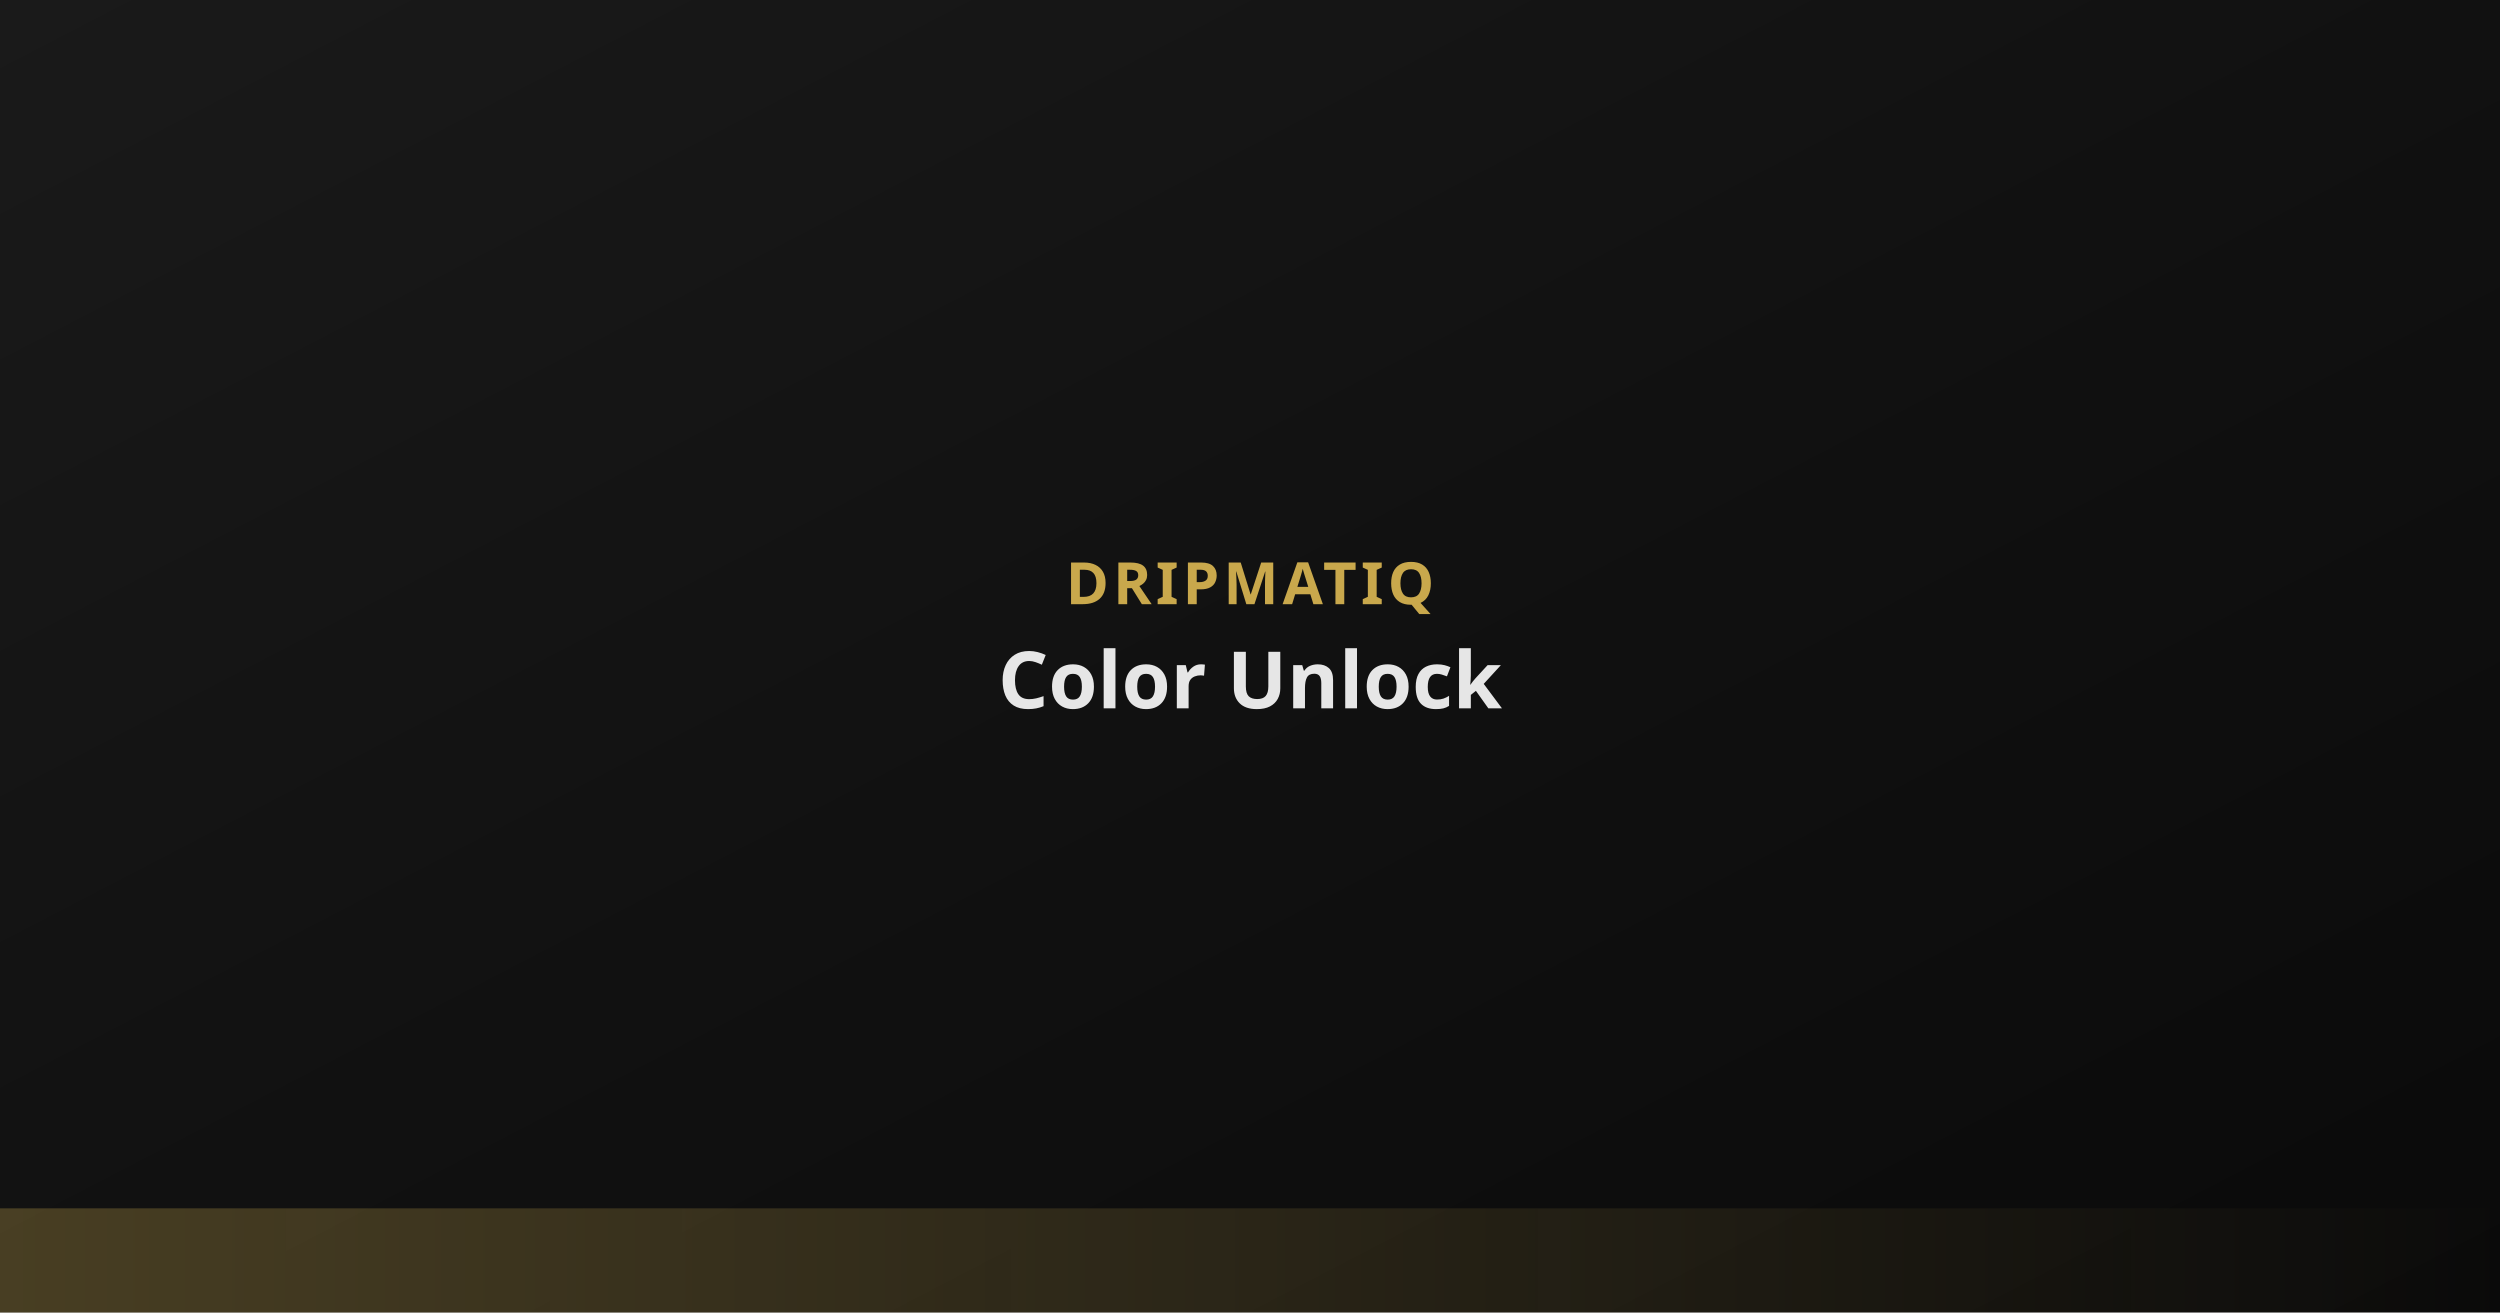
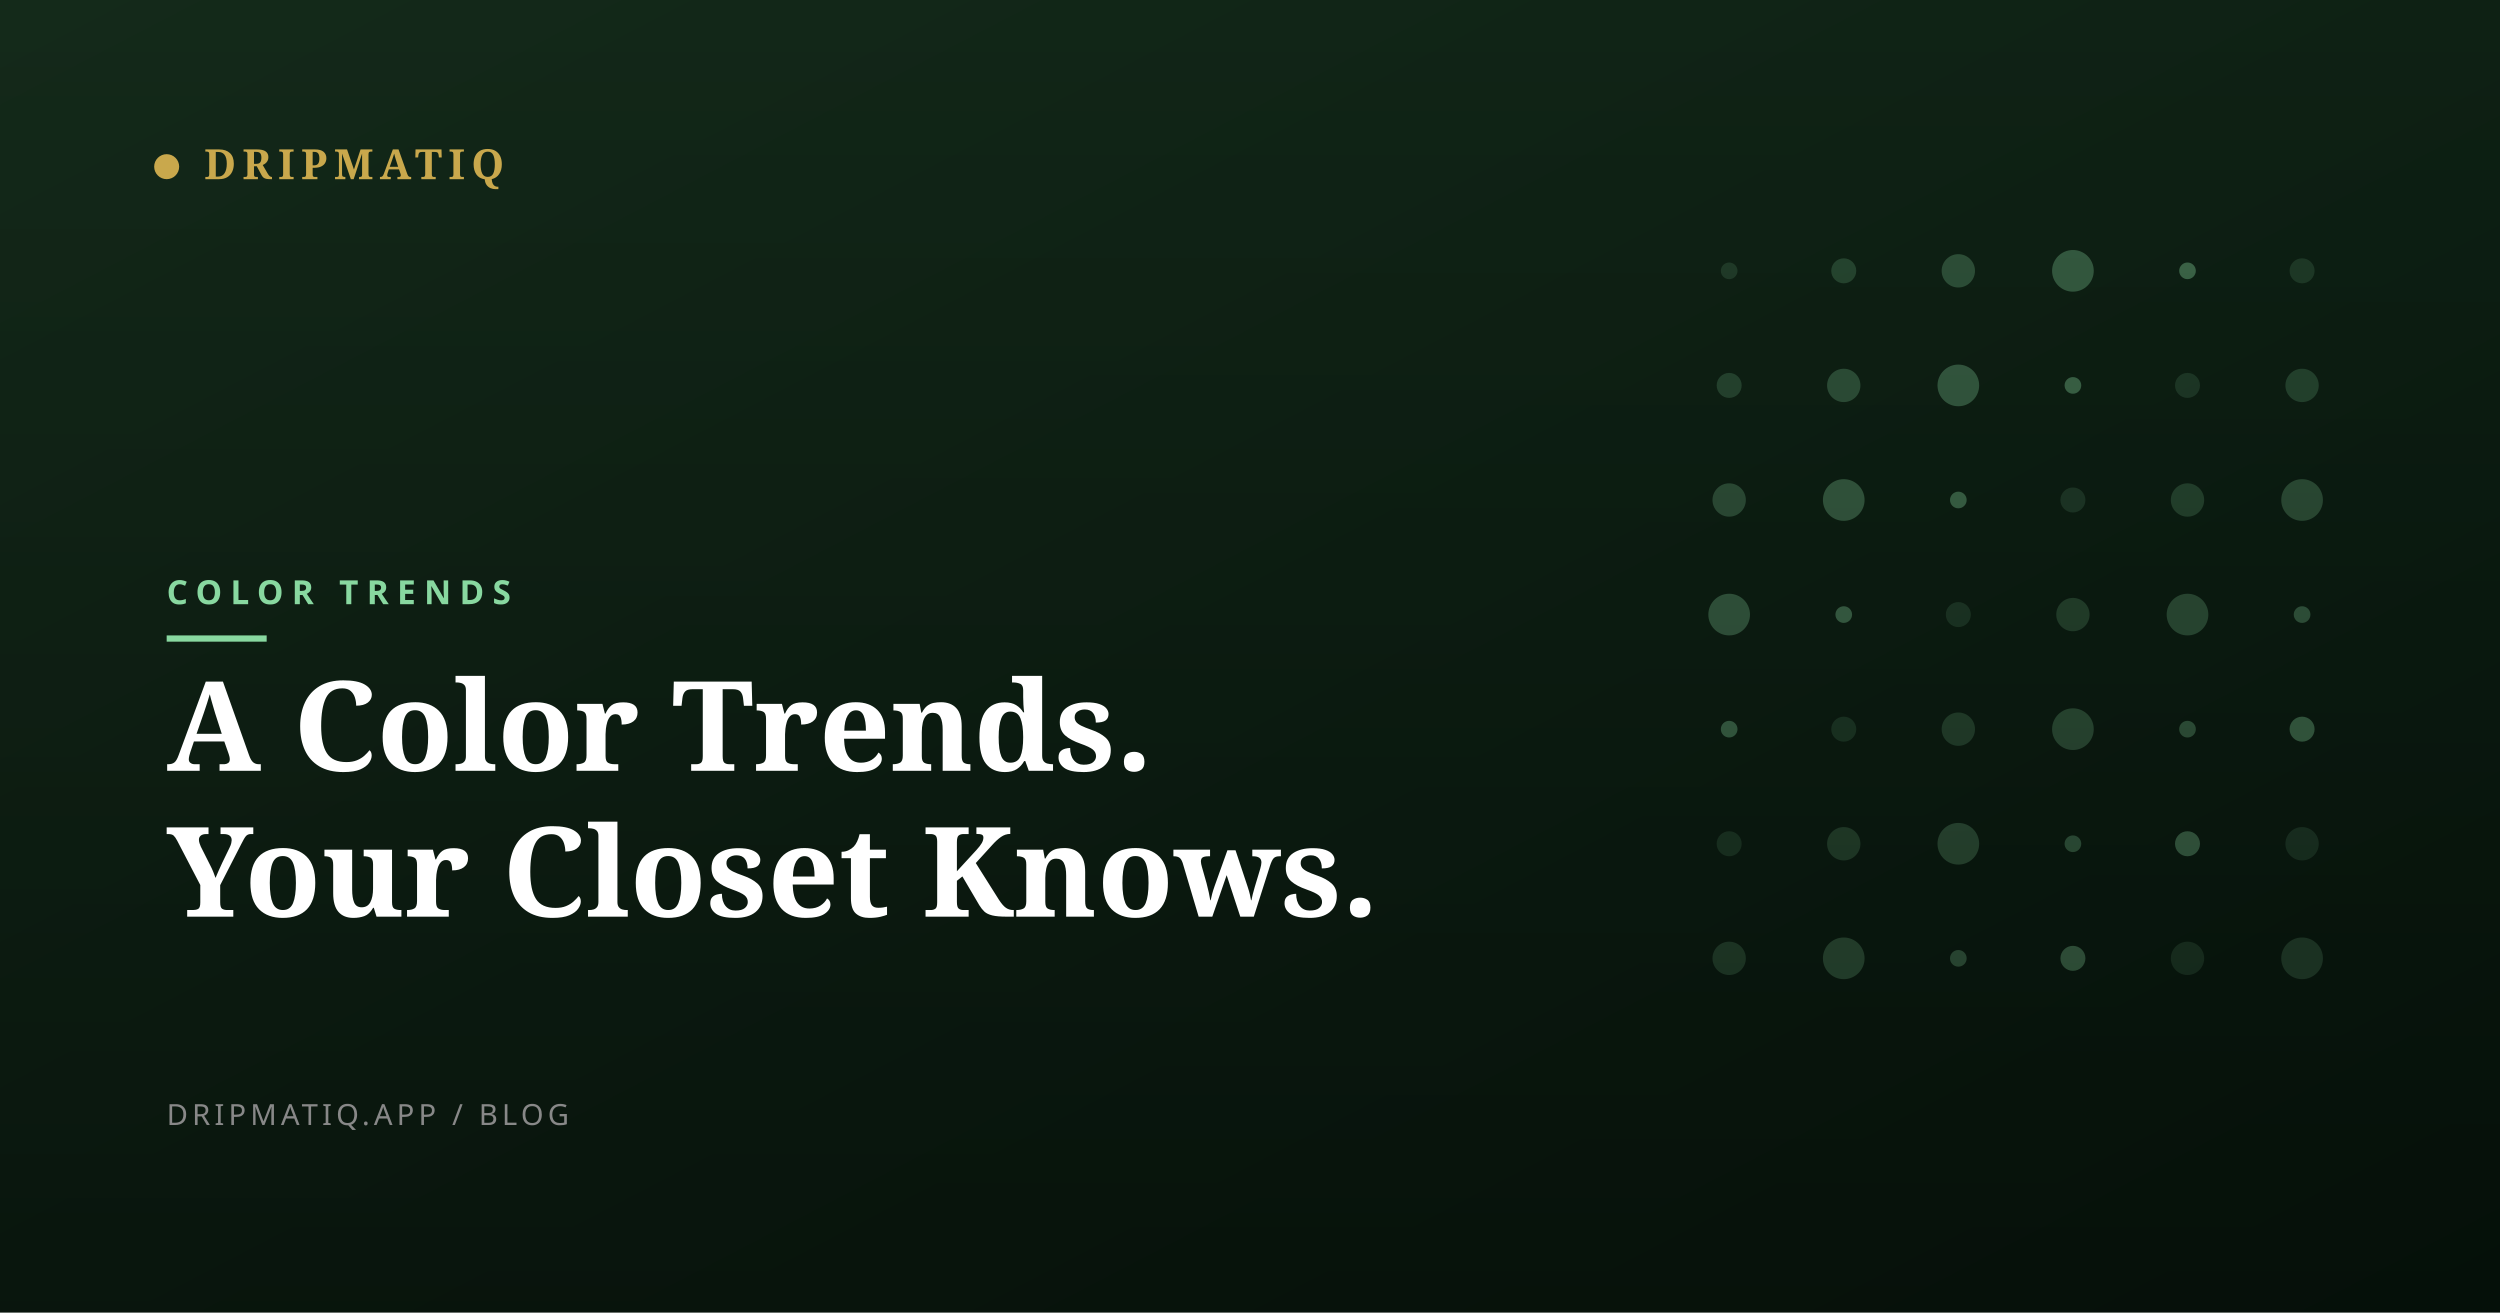
- <svg xmlns="http://www.w3.org/2000/svg" width="1200" height="630" viewBox="0 0 1200 630">
+ <svg xmlns="http://www.w3.org/2000/svg" width="1200" height="630" viewBox="0 0 1200 630" role="img" aria-label="COLOR TRENDS: A Color Trends. Your Closet Knows.">
  <defs>
-     <linearGradient id="g" x1="0%" y1="0%" x2="100%" y2="100%">
-       <stop offset="0%" stop-color="#1a1a1a" />
-       <stop offset="50%" stop-color="#111111" />
-       <stop offset="100%" stop-color="#0a0a0a" />
+     <linearGradient id="bg" x1="0%" y1="0%" x2="100%" y2="100%">
+       <stop offset="0%" stop-color="#142a1a" />
+       <stop offset="100%" stop-color="#08180e" />
    </linearGradient>
-     <linearGradient id="a" x1="0%" y1="0%" x2="100%" y2="0%">
-       <stop offset="0%" stop-color="#c9a84c" stop-opacity="0.3" />
-       <stop offset="100%" stop-color="#c9a84c" stop-opacity="0" />
+     <linearGradient id="vg" x1="0%" y1="100%" x2="0%" y2="0%">
+       <stop offset="0%" stop-color="#000" stop-opacity="0.35" />
+       <stop offset="100%" stop-color="#000" stop-opacity="0" />
    </linearGradient>
  </defs>
-   <rect width="1200" height="630" fill="url(#g)" />
-   <rect x="0" y="580" width="1200" height="50" fill="url(#a)" />
-   <text x="600" y="290" text-anchor="middle" fill="#c9a84c" font-family="system-ui,sans-serif" font-size="28" font-weight="700" letter-spacing="2">DRIPMATIQ</text>
-   <text x="600" y="340" text-anchor="middle" fill="#e6e6e6" font-family="system-ui,sans-serif" font-size="38" font-weight="600">Color Unlock</text>
+   <rect width="1200" height="630" fill="url(#bg)" />
+   <circle cx="830" cy="130" r="4" fill="#88d8a0" opacity="0.15" />
+   <circle cx="830" cy="185" r="6" fill="#88d8a0" opacity="0.21" />
+   <circle cx="830" cy="240" r="8" fill="#88d8a0" opacity="0.27" />
+   <circle cx="830" cy="295" r="10" fill="#88d8a0" opacity="0.33" />
+   <circle cx="830" cy="350" r="4" fill="#88d8a0" opacity="0.39" />
+   <circle cx="830" cy="405" r="6" fill="#88d8a0" opacity="0.15" />
+   <circle cx="830" cy="460" r="8" fill="#88d8a0" opacity="0.21" />
+   <circle cx="885" cy="130" r="6" fill="#88d8a0" opacity="0.21" />
+   <circle cx="885" cy="185" r="8" fill="#88d8a0" opacity="0.27" />
+   <circle cx="885" cy="240" r="10" fill="#88d8a0" opacity="0.33" />
+   <circle cx="885" cy="295" r="4" fill="#88d8a0" opacity="0.39" />
+   <circle cx="885" cy="350" r="6" fill="#88d8a0" opacity="0.15" />
+   <circle cx="885" cy="405" r="8" fill="#88d8a0" opacity="0.21" />
+   <circle cx="885" cy="460" r="10" fill="#88d8a0" opacity="0.27" />
+   <circle cx="940" cy="130" r="8" fill="#88d8a0" opacity="0.27" />
+   <circle cx="940" cy="185" r="10" fill="#88d8a0" opacity="0.33" />
+   <circle cx="940" cy="240" r="4" fill="#88d8a0" opacity="0.39" />
+   <circle cx="940" cy="295" r="6" fill="#88d8a0" opacity="0.15" />
+   <circle cx="940" cy="350" r="8" fill="#88d8a0" opacity="0.21" />
+   <circle cx="940" cy="405" r="10" fill="#88d8a0" opacity="0.27" />
+   <circle cx="940" cy="460" r="4" fill="#88d8a0" opacity="0.33" />
+   <circle cx="995" cy="130" r="10" fill="#88d8a0" opacity="0.33" />
+   <circle cx="995" cy="185" r="4" fill="#88d8a0" opacity="0.39" />
+   <circle cx="995" cy="240" r="6" fill="#88d8a0" opacity="0.15" />
+   <circle cx="995" cy="295" r="8" fill="#88d8a0" opacity="0.21" />
+   <circle cx="995" cy="350" r="10" fill="#88d8a0" opacity="0.27" />
+   <circle cx="995" cy="405" r="4" fill="#88d8a0" opacity="0.33" />
+   <circle cx="995" cy="460" r="6" fill="#88d8a0" opacity="0.39" />
+   <circle cx="1050" cy="130" r="4" fill="#88d8a0" opacity="0.39" />
+   <circle cx="1050" cy="185" r="6" fill="#88d8a0" opacity="0.15" />
+   <circle cx="1050" cy="240" r="8" fill="#88d8a0" opacity="0.21" />
+   <circle cx="1050" cy="295" r="10" fill="#88d8a0" opacity="0.27" />
+   <circle cx="1050" cy="350" r="4" fill="#88d8a0" opacity="0.33" />
+   <circle cx="1050" cy="405" r="6" fill="#88d8a0" opacity="0.39" />
+   <circle cx="1050" cy="460" r="8" fill="#88d8a0" opacity="0.15" />
+   <circle cx="1105" cy="130" r="6" fill="#88d8a0" opacity="0.15" />
+   <circle cx="1105" cy="185" r="8" fill="#88d8a0" opacity="0.21" />
+   <circle cx="1105" cy="240" r="10" fill="#88d8a0" opacity="0.27" />
+   <circle cx="1105" cy="295" r="4" fill="#88d8a0" opacity="0.33" />
+   <circle cx="1105" cy="350" r="6" fill="#88d8a0" opacity="0.39" />
+   <circle cx="1105" cy="405" r="8" fill="#88d8a0" opacity="0.15" />
+   <circle cx="1105" cy="460" r="10" fill="#88d8a0" opacity="0.21" />
+   <rect width="1200" height="630" fill="url(#vg)" />
+   <g transform="translate(80,80)">
+     <circle cx="0" cy="0" r="6" fill="#c9a84c" />
+     <text x="18" y="6" fill="#c9a84c" font-family="Georgia,serif" font-size="20" font-weight="600" letter-spacing="3">DRIPMATIQ</text>
+   </g>
+   <text x="80" y="290" fill="#88d8a0" font-family="system-ui,sans-serif" font-size="16" font-weight="700" letter-spacing="4">COLOR TRENDS</text>
+   <rect x="80" y="305" width="48" height="3" fill="#88d8a0" />
+   <text x="80" y="370" fill="#ffffff" font-family="Georgia,serif" font-size="60" font-weight="700">A Color Trends.</text>
+   <text x="80" y="440" fill="#ffffff" font-family="Georgia,serif" font-size="60" font-weight="700">Your Closet Knows.</text>
+   <text x="80" y="540" fill="#888" font-family="system-ui,sans-serif" font-size="14" letter-spacing="2">DRIPMATIQ.APP / BLOG</text>
</svg>
